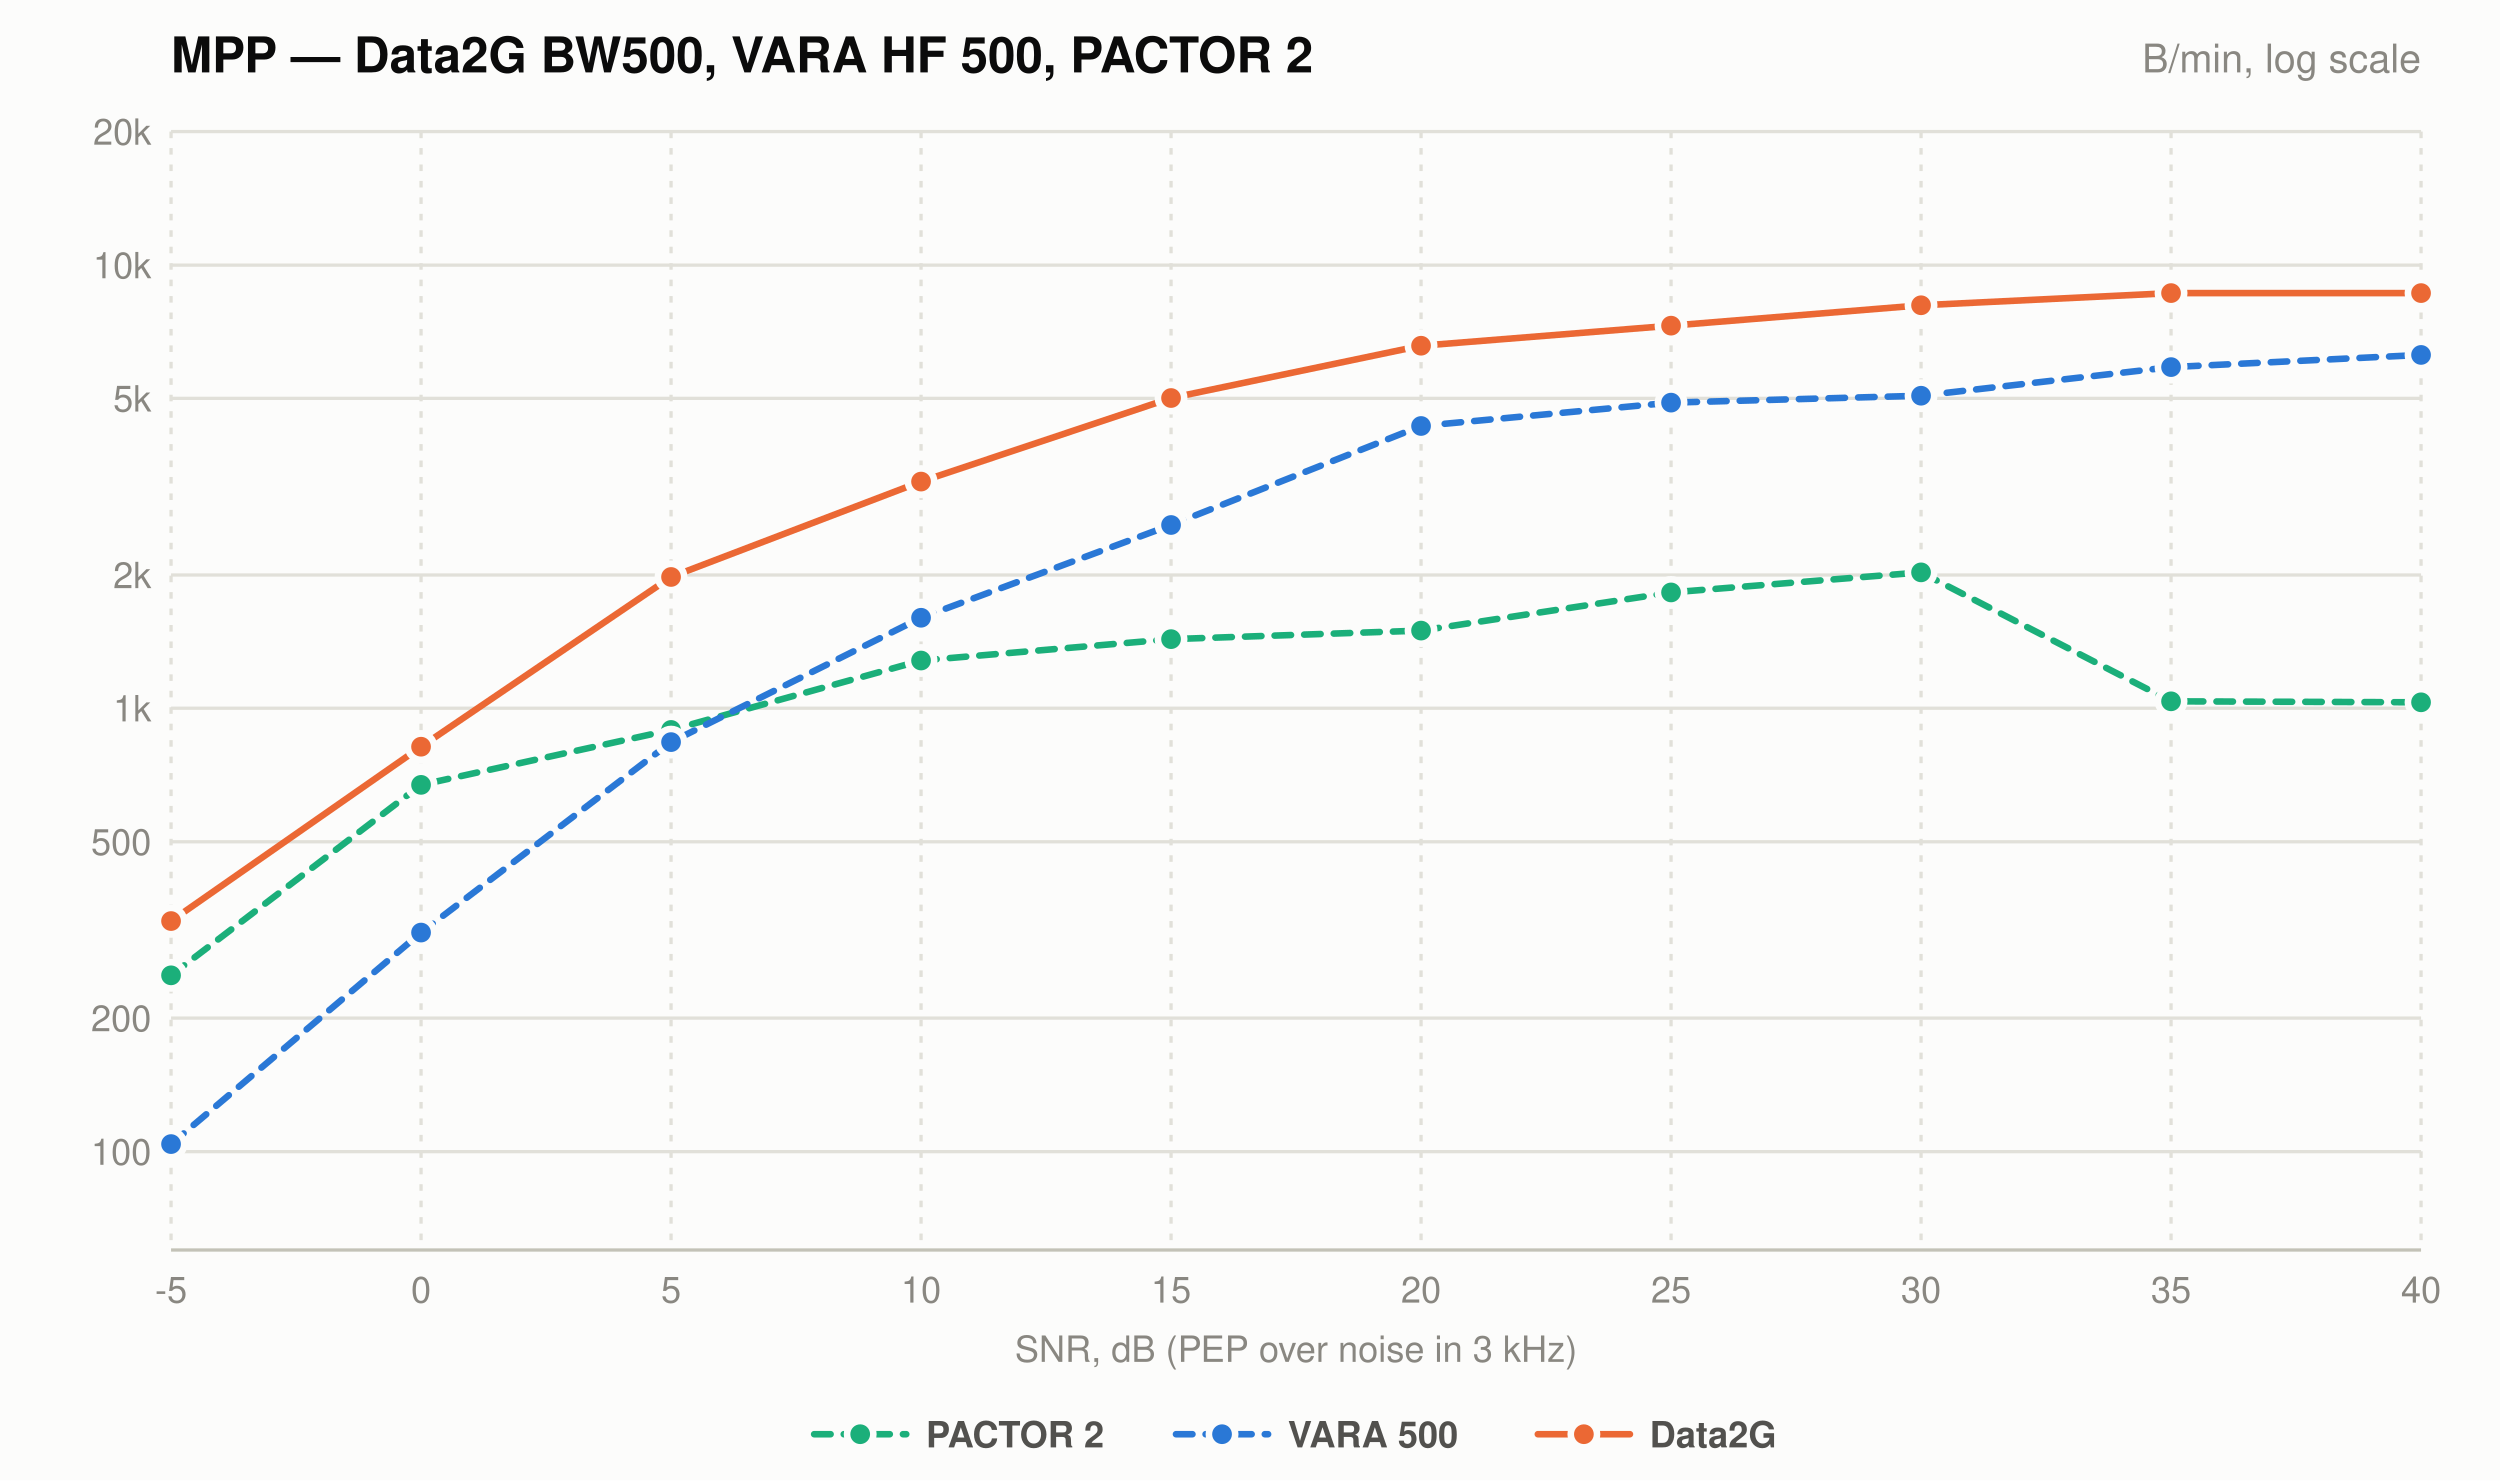
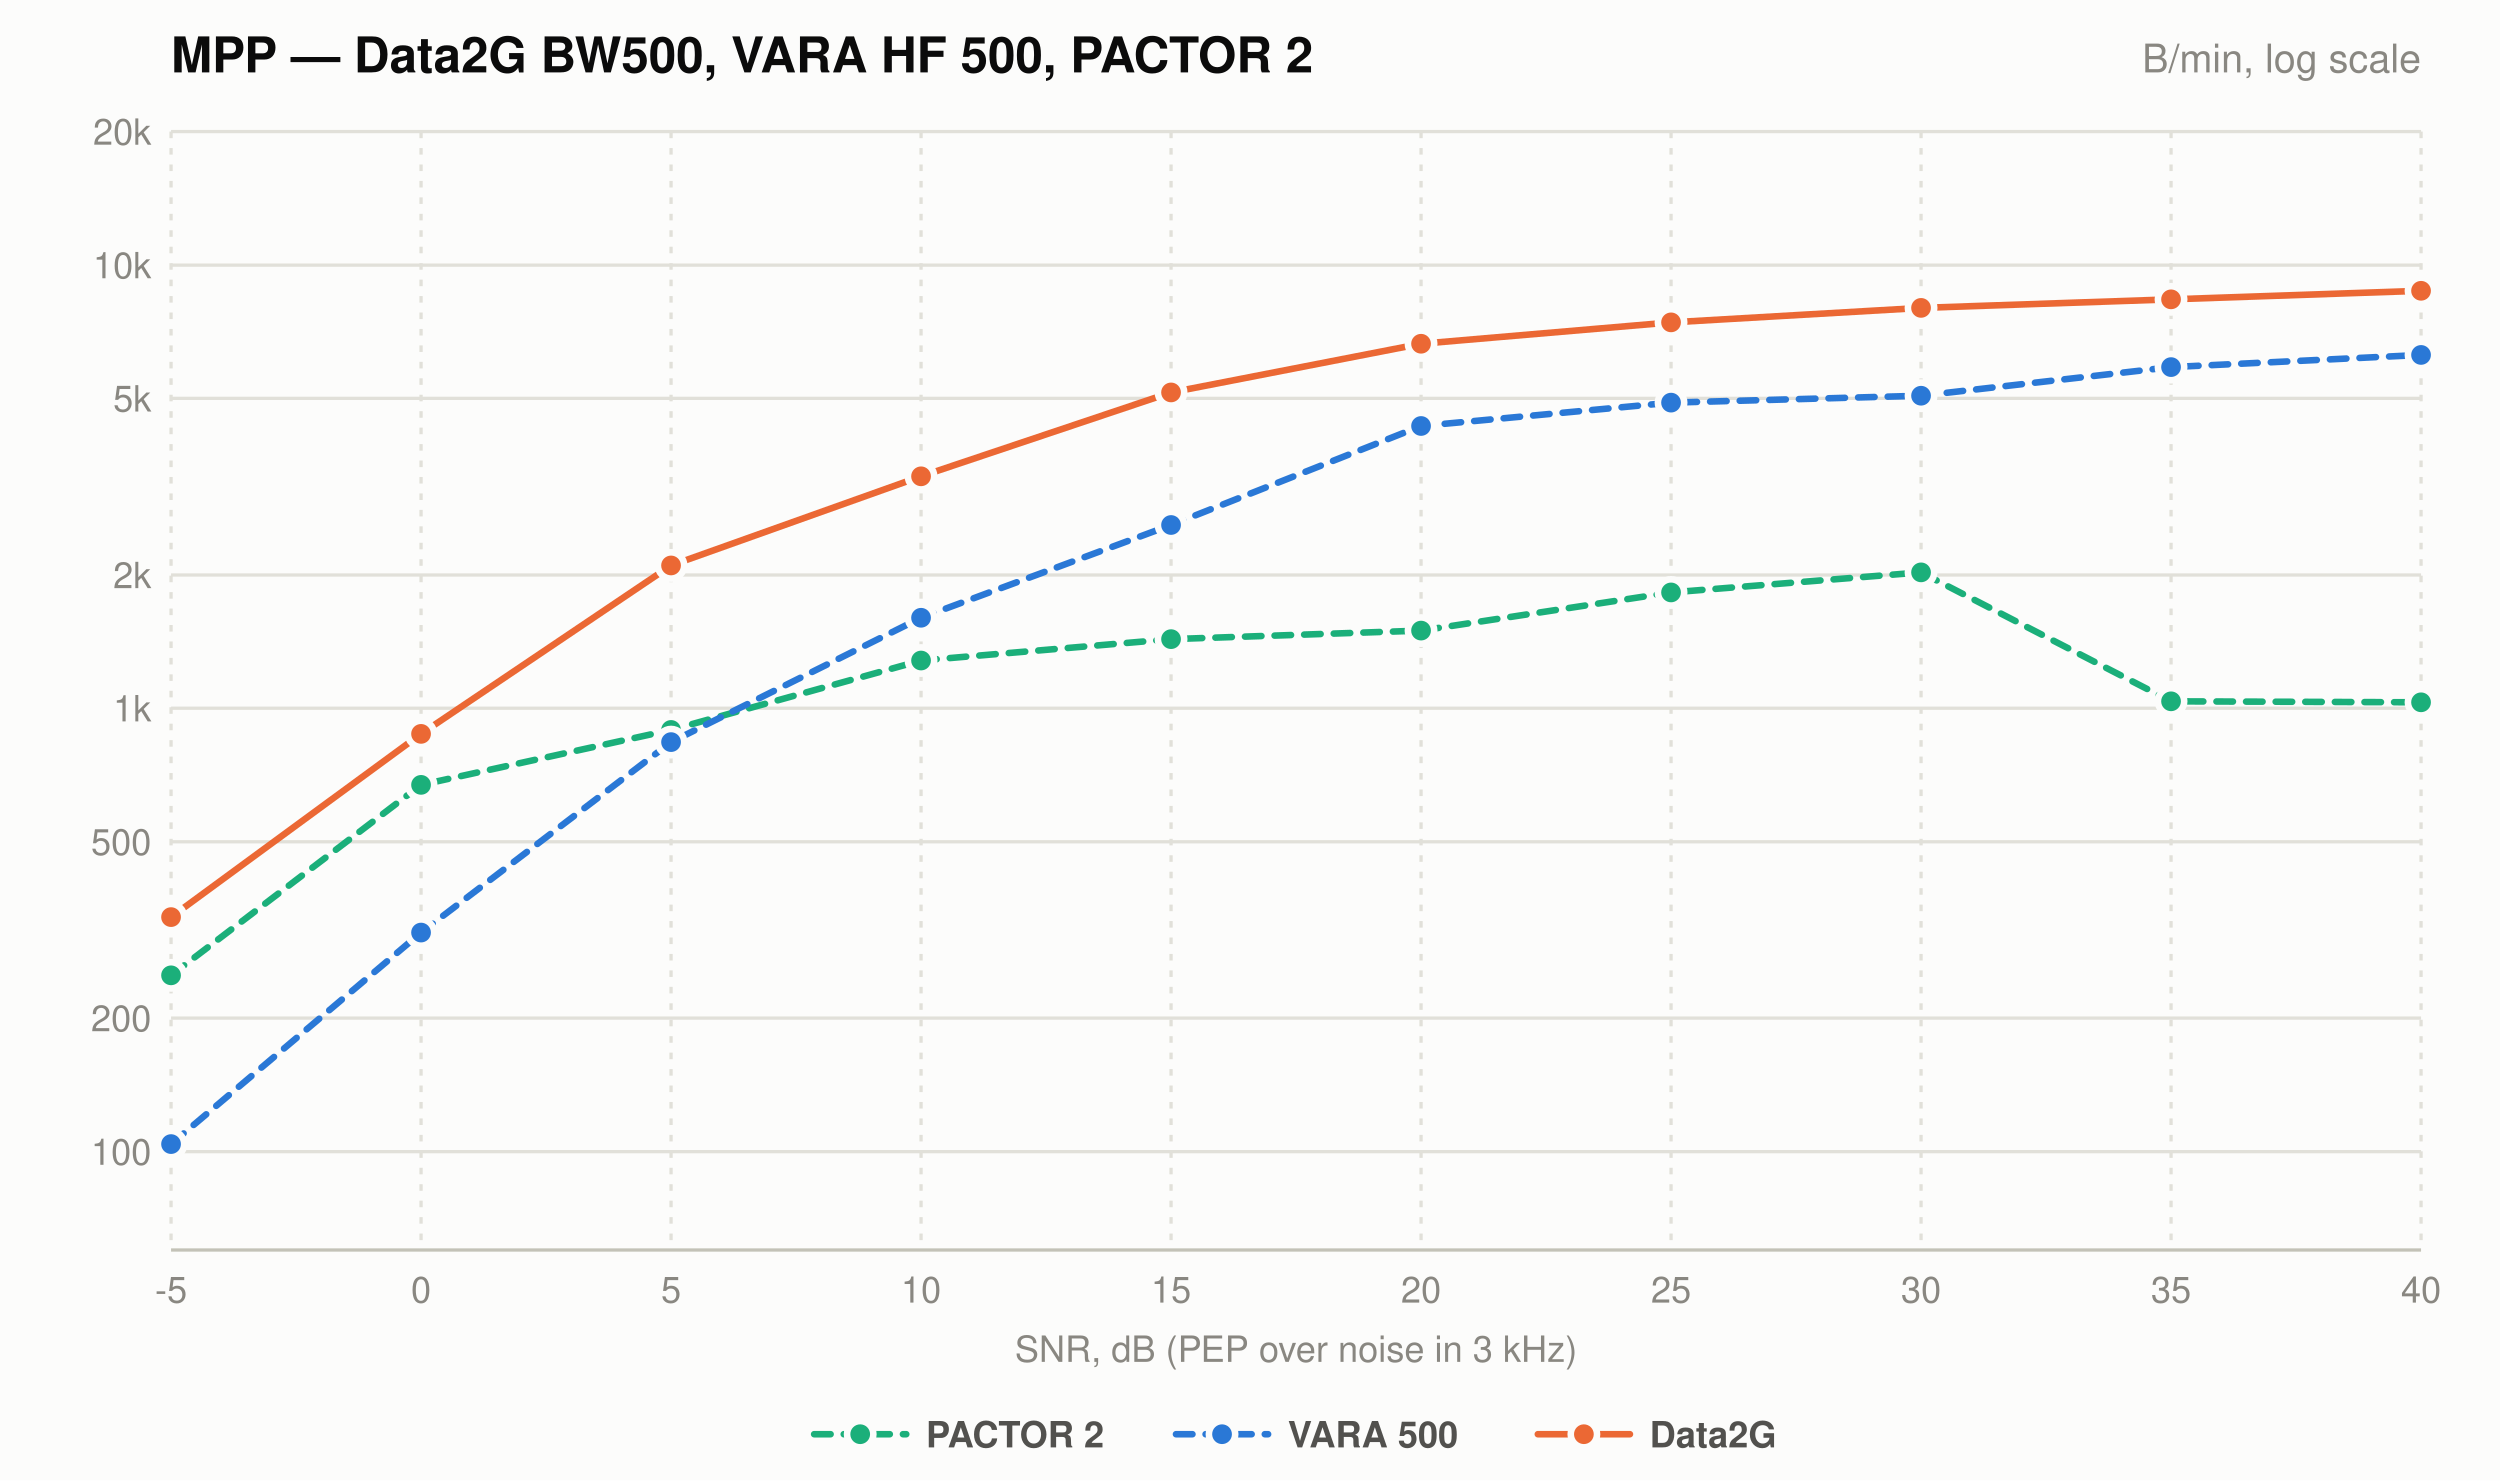
<svg xmlns="http://www.w3.org/2000/svg" viewBox="0 0 760 450" width="760" height="450" font-family="-apple-system, BlinkMacSystemFont, 'Segoe UI', Helvetica, Arial, sans-serif">
  <rect width="760" height="450" fill="#fcfcfb" />
  <text x="52" y="22" font-size="15" font-weight="600" fill="#0b0b0b">MPP — Data2G BW500, VARA HF 500, PACTOR 2</text>
  <text x="736" y="22" font-size="12" fill="#898781" text-anchor="end">B/min, log scale</text>
  <line x1="52" x2="736" y1="350.1" y2="350.1" stroke="#e1e0d9" />
  <text x="46" y="354.1" font-size="11" fill="#898781" text-anchor="end">100</text>
  <line x1="52" x2="736" y1="309.5" y2="309.5" stroke="#e1e0d9" />
  <text x="46" y="313.5" font-size="11" fill="#898781" text-anchor="end">200</text>
  <line x1="52" x2="736" y1="255.9" y2="255.9" stroke="#e1e0d9" />
  <text x="46" y="259.9" font-size="11" fill="#898781" text-anchor="end">500</text>
  <line x1="52" x2="736" y1="215.3" y2="215.3" stroke="#e1e0d9" />
  <text x="46" y="219.3" font-size="11" fill="#898781" text-anchor="end">1k</text>
  <line x1="52" x2="736" y1="174.8" y2="174.8" stroke="#e1e0d9" />
  <text x="46" y="178.8" font-size="11" fill="#898781" text-anchor="end">2k</text>
  <line x1="52" x2="736" y1="121.1" y2="121.1" stroke="#e1e0d9" />
  <text x="46" y="125.1" font-size="11" fill="#898781" text-anchor="end">5k</text>
  <line x1="52" x2="736" y1="80.6" y2="80.6" stroke="#e1e0d9" />
  <text x="46" y="84.6" font-size="11" fill="#898781" text-anchor="end">10k</text>
  <line x1="52" x2="736" y1="40.0" y2="40.0" stroke="#e1e0d9" />
  <text x="46" y="44.0" font-size="11" fill="#898781" text-anchor="end">20k</text>
  <line x1="52.0" x2="52.0" y1="40" y2="380" stroke="#e1e0d9" stroke-dasharray="2 3" />
  <text x="52.0" y="396" font-size="11" fill="#898781" text-anchor="middle">-5</text>
  <line x1="128.0" x2="128.0" y1="40" y2="380" stroke="#e1e0d9" stroke-dasharray="2 3" />
  <text x="128.0" y="396" font-size="11" fill="#898781" text-anchor="middle">0</text>
  <line x1="204.0" x2="204.0" y1="40" y2="380" stroke="#e1e0d9" stroke-dasharray="2 3" />
  <text x="204.0" y="396" font-size="11" fill="#898781" text-anchor="middle">5</text>
  <line x1="280.0" x2="280.0" y1="40" y2="380" stroke="#e1e0d9" stroke-dasharray="2 3" />
  <text x="280.0" y="396" font-size="11" fill="#898781" text-anchor="middle">10</text>
  <line x1="356.0" x2="356.0" y1="40" y2="380" stroke="#e1e0d9" stroke-dasharray="2 3" />
  <text x="356.0" y="396" font-size="11" fill="#898781" text-anchor="middle">15</text>
  <line x1="432.0" x2="432.0" y1="40" y2="380" stroke="#e1e0d9" stroke-dasharray="2 3" />
  <text x="432.0" y="396" font-size="11" fill="#898781" text-anchor="middle">20</text>
  <line x1="508.0" x2="508.0" y1="40" y2="380" stroke="#e1e0d9" stroke-dasharray="2 3" />
  <text x="508.0" y="396" font-size="11" fill="#898781" text-anchor="middle">25</text>
  <line x1="584.0" x2="584.0" y1="40" y2="380" stroke="#e1e0d9" stroke-dasharray="2 3" />
  <text x="584.0" y="396" font-size="11" fill="#898781" text-anchor="middle">30</text>
  <line x1="660.0" x2="660.0" y1="40" y2="380" stroke="#e1e0d9" stroke-dasharray="2 3" />
  <text x="660.0" y="396" font-size="11" fill="#898781" text-anchor="middle">35</text>
  <line x1="736.0" x2="736.0" y1="40" y2="380" stroke="#e1e0d9" stroke-dasharray="2 3" />
  <text x="736.0" y="396" font-size="11" fill="#898781" text-anchor="middle">40</text>
  <line x1="52" x2="736" y1="380" y2="380" stroke="#c3c2b7" />
  <text x="394.0" y="414" font-size="11" fill="#898781" text-anchor="middle">SNR, dB (PEP over noise in 3 kHz)</text>
  <path d="M52.0,296.5L128.0,238.6L204.0,221.9L280.0,200.8L356.0,194.3L432.0,191.7L508.0,180.1L584.0,174.0L660.0,213.2L736.0,213.5" fill="none" stroke="#1baf7a" stroke-width="2" stroke-linejoin="round" stroke-linecap="round" stroke-dasharray="5 4" />
  <circle cx="52.0" cy="296.5" r="4" fill="#1baf7a" stroke="#fcfcfb" stroke-width="2" />
  <circle cx="128.0" cy="238.6" r="4" fill="#1baf7a" stroke="#fcfcfb" stroke-width="2" />
  <circle cx="204.0" cy="221.9" r="4" fill="#1baf7a" stroke="#fcfcfb" stroke-width="2" />
  <circle cx="280.0" cy="200.8" r="4" fill="#1baf7a" stroke="#fcfcfb" stroke-width="2" />
  <circle cx="356.0" cy="194.3" r="4" fill="#1baf7a" stroke="#fcfcfb" stroke-width="2" />
  <circle cx="432.0" cy="191.7" r="4" fill="#1baf7a" stroke="#fcfcfb" stroke-width="2" />
  <circle cx="508.0" cy="180.1" r="4" fill="#1baf7a" stroke="#fcfcfb" stroke-width="2" />
  <circle cx="584.0" cy="174.0" r="4" fill="#1baf7a" stroke="#fcfcfb" stroke-width="2" />
  <circle cx="660.0" cy="213.2" r="4" fill="#1baf7a" stroke="#fcfcfb" stroke-width="2" />
  <circle cx="736.0" cy="213.5" r="4" fill="#1baf7a" stroke="#fcfcfb" stroke-width="2" />
  <path d="M52.0,347.8L128.0,283.5L204.0,225.6L280.0,187.8L356.0,159.6L432.0,129.5L508.0,122.4L584.0,120.3L660.0,111.6L736.0,107.9" fill="none" stroke="#2a78d6" stroke-width="2" stroke-linejoin="round" stroke-linecap="round" stroke-dasharray="5 4" />
  <circle cx="52.0" cy="347.8" r="4" fill="#2a78d6" stroke="#fcfcfb" stroke-width="2" />
  <circle cx="128.0" cy="283.5" r="4" fill="#2a78d6" stroke="#fcfcfb" stroke-width="2" />
  <circle cx="204.0" cy="225.6" r="4" fill="#2a78d6" stroke="#fcfcfb" stroke-width="2" />
  <circle cx="280.0" cy="187.8" r="4" fill="#2a78d6" stroke="#fcfcfb" stroke-width="2" />
  <circle cx="356.0" cy="159.6" r="4" fill="#2a78d6" stroke="#fcfcfb" stroke-width="2" />
  <circle cx="432.0" cy="129.5" r="4" fill="#2a78d6" stroke="#fcfcfb" stroke-width="2" />
  <circle cx="508.0" cy="122.4" r="4" fill="#2a78d6" stroke="#fcfcfb" stroke-width="2" />
  <circle cx="584.0" cy="120.3" r="4" fill="#2a78d6" stroke="#fcfcfb" stroke-width="2" />
  <circle cx="660.0" cy="111.6" r="4" fill="#2a78d6" stroke="#fcfcfb" stroke-width="2" />
  <circle cx="736.0" cy="107.9" r="4" fill="#2a78d6" stroke="#fcfcfb" stroke-width="2" />
-   <path d="M52.0,280.0L128.0,227.0L204.0,175.4L280.0,146.4L356.0,121.0L432.0,105.1L508.0,99.0L584.0,92.8L660.0,89.1L736.0,89.1" fill="none" stroke="#eb6834" stroke-width="2" stroke-linejoin="round" stroke-linecap="round" />
-   <circle cx="52.0" cy="280.0" r="4" fill="#eb6834" stroke="#fcfcfb" stroke-width="2" />
-   <circle cx="128.0" cy="227.0" r="4" fill="#eb6834" stroke="#fcfcfb" stroke-width="2" />
-   <circle cx="204.0" cy="175.4" r="4" fill="#eb6834" stroke="#fcfcfb" stroke-width="2" />
-   <circle cx="280.0" cy="146.4" r="4" fill="#eb6834" stroke="#fcfcfb" stroke-width="2" />
-   <circle cx="356.0" cy="121.0" r="4" fill="#eb6834" stroke="#fcfcfb" stroke-width="2" />
-   <circle cx="432.0" cy="105.1" r="4" fill="#eb6834" stroke="#fcfcfb" stroke-width="2" />
-   <circle cx="508.0" cy="99.0" r="4" fill="#eb6834" stroke="#fcfcfb" stroke-width="2" />
-   <circle cx="584.0" cy="92.8" r="4" fill="#eb6834" stroke="#fcfcfb" stroke-width="2" />
-   <circle cx="660.0" cy="89.1" r="4" fill="#eb6834" stroke="#fcfcfb" stroke-width="2" />
-   <circle cx="736.0" cy="89.1" r="4" fill="#eb6834" stroke="#fcfcfb" stroke-width="2" />
+   <path d="M52.0,278.8L128.0,223.1L204.0,171.9L280.0,144.8L356.0,119.3L432.0,104.5L508.0,98.0L584.0,93.6L660.0,91.0L736.0,88.4" fill="none" stroke="#eb6834" stroke-width="2" stroke-linejoin="round" stroke-linecap="round" />
+   <circle cx="52.0" cy="278.8" r="4" fill="#eb6834" stroke="#fcfcfb" stroke-width="2" />
+   <circle cx="128.0" cy="223.1" r="4" fill="#eb6834" stroke="#fcfcfb" stroke-width="2" />
+   <circle cx="204.0" cy="171.9" r="4" fill="#eb6834" stroke="#fcfcfb" stroke-width="2" />
+   <circle cx="280.0" cy="144.8" r="4" fill="#eb6834" stroke="#fcfcfb" stroke-width="2" />
+   <circle cx="356.0" cy="119.3" r="4" fill="#eb6834" stroke="#fcfcfb" stroke-width="2" />
+   <circle cx="432.0" cy="104.5" r="4" fill="#eb6834" stroke="#fcfcfb" stroke-width="2" />
+   <circle cx="508.0" cy="98.0" r="4" fill="#eb6834" stroke="#fcfcfb" stroke-width="2" />
+   <circle cx="584.0" cy="93.6" r="4" fill="#eb6834" stroke="#fcfcfb" stroke-width="2" />
+   <circle cx="660.0" cy="91.0" r="4" fill="#eb6834" stroke="#fcfcfb" stroke-width="2" />
+   <circle cx="736.0" cy="88.4" r="4" fill="#eb6834" stroke="#fcfcfb" stroke-width="2" />
  <line x1="247.5" x2="275.5" y1="436" y2="436" stroke="#1baf7a" stroke-width="2" stroke-linecap="round" stroke-dasharray="5 4" />
  <circle cx="261.5" cy="436" r="4" fill="#1baf7a" stroke="#fcfcfb" stroke-width="2" />
  <text x="281.5" y="440" font-size="11" font-weight="600" fill="#52514e">PACTOR 2</text>
  <line x1="357.5" x2="385.5" y1="436" y2="436" stroke="#2a78d6" stroke-width="2" stroke-linecap="round" stroke-dasharray="5 4" />
  <circle cx="371.5" cy="436" r="4" fill="#2a78d6" stroke="#fcfcfb" stroke-width="2" />
  <text x="391.5" y="440" font-size="11" font-weight="600" fill="#52514e">VARA 500</text>
  <line x1="467.5" x2="495.5" y1="436" y2="436" stroke="#eb6834" stroke-width="2" stroke-linecap="round" />
  <circle cx="481.5" cy="436" r="4" fill="#eb6834" stroke="#fcfcfb" stroke-width="2" />
  <text x="501.5" y="440" font-size="11" font-weight="600" fill="#52514e">Data2G</text>
</svg>
